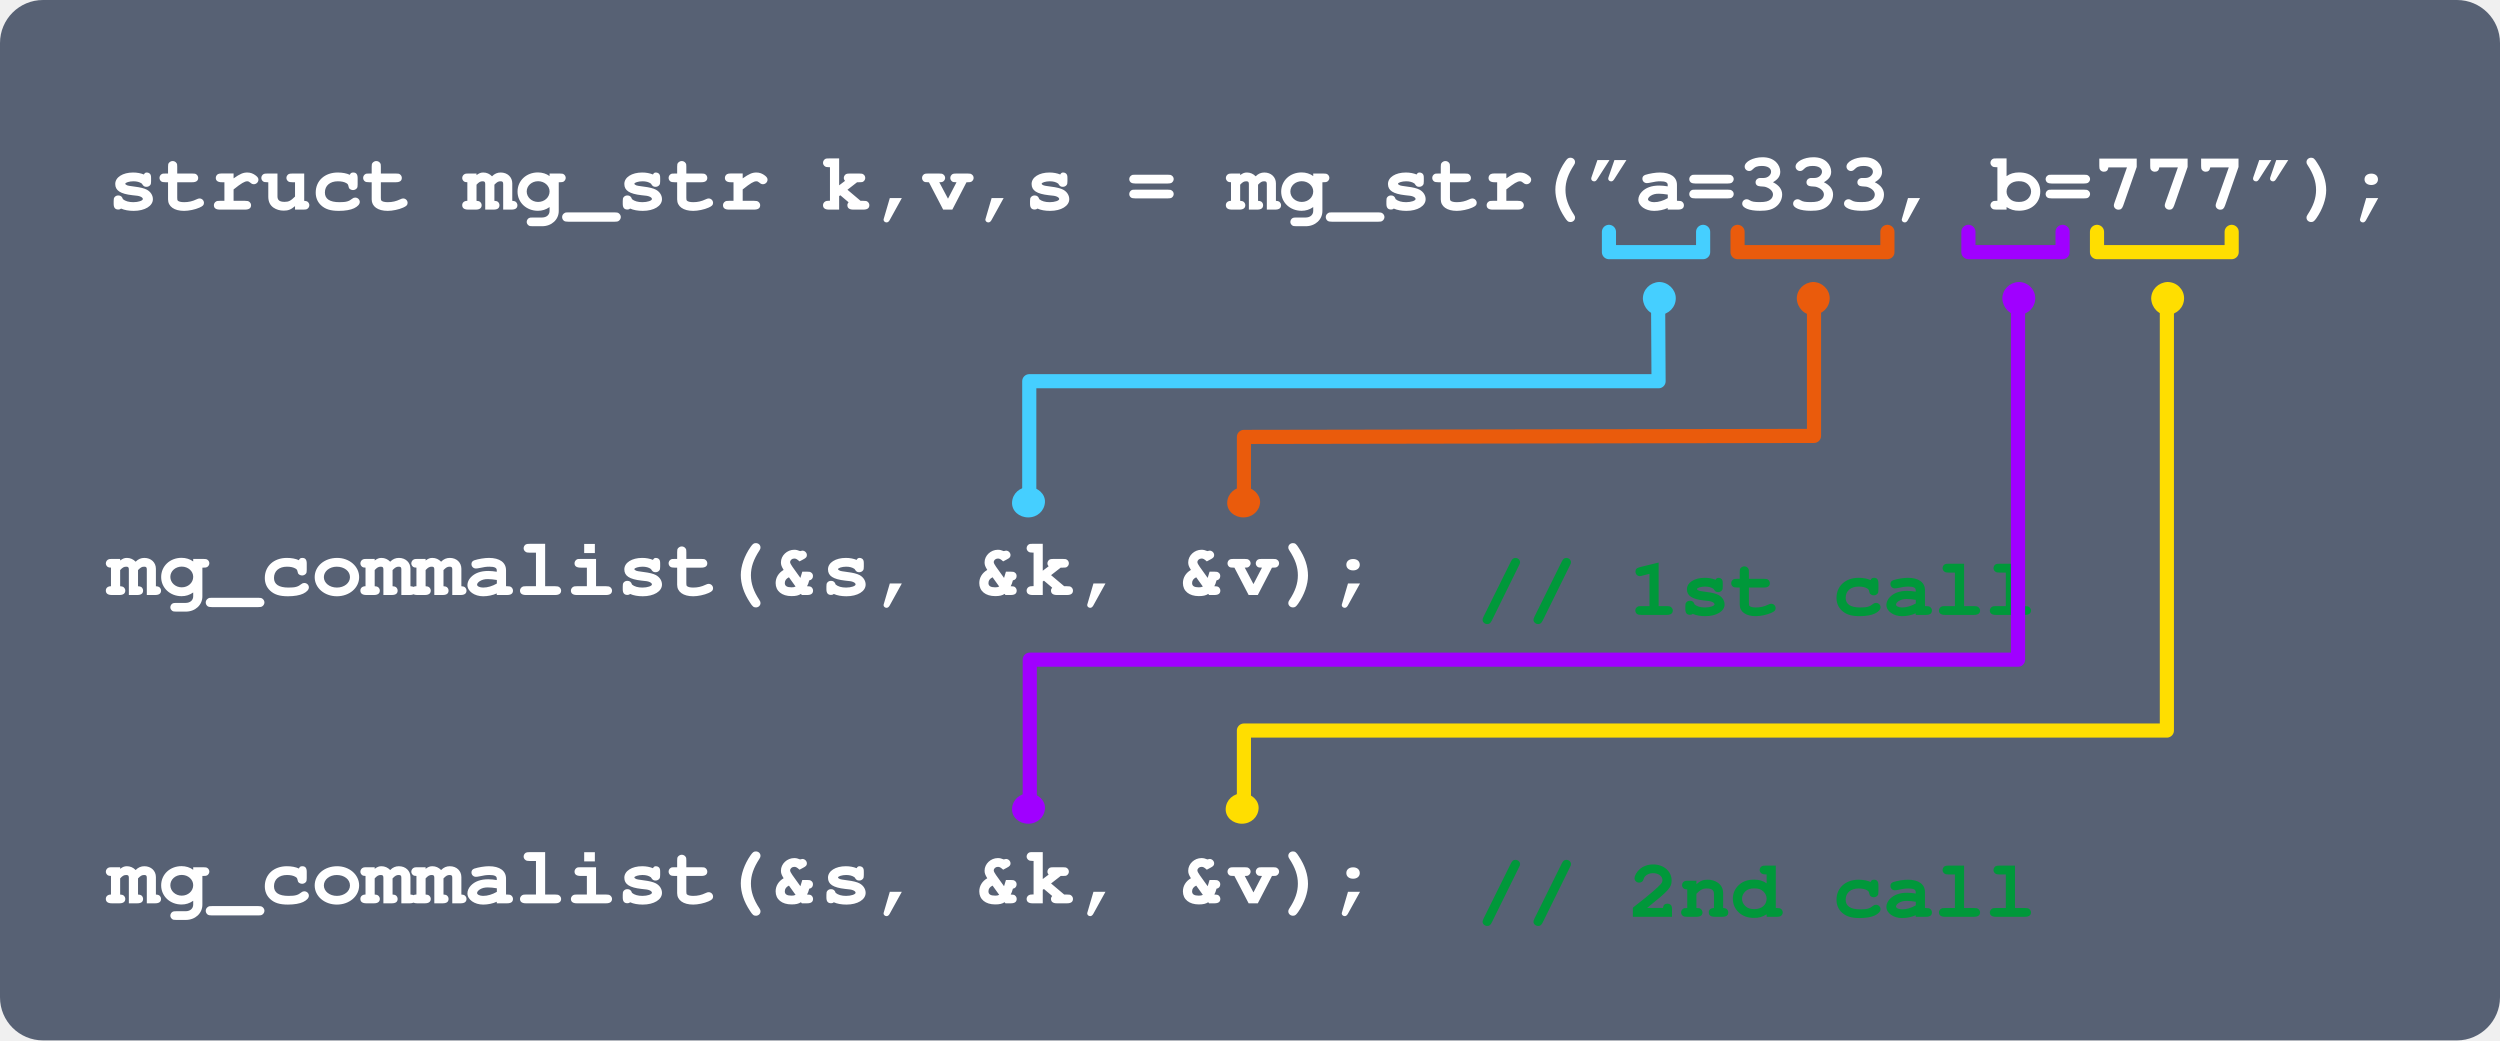
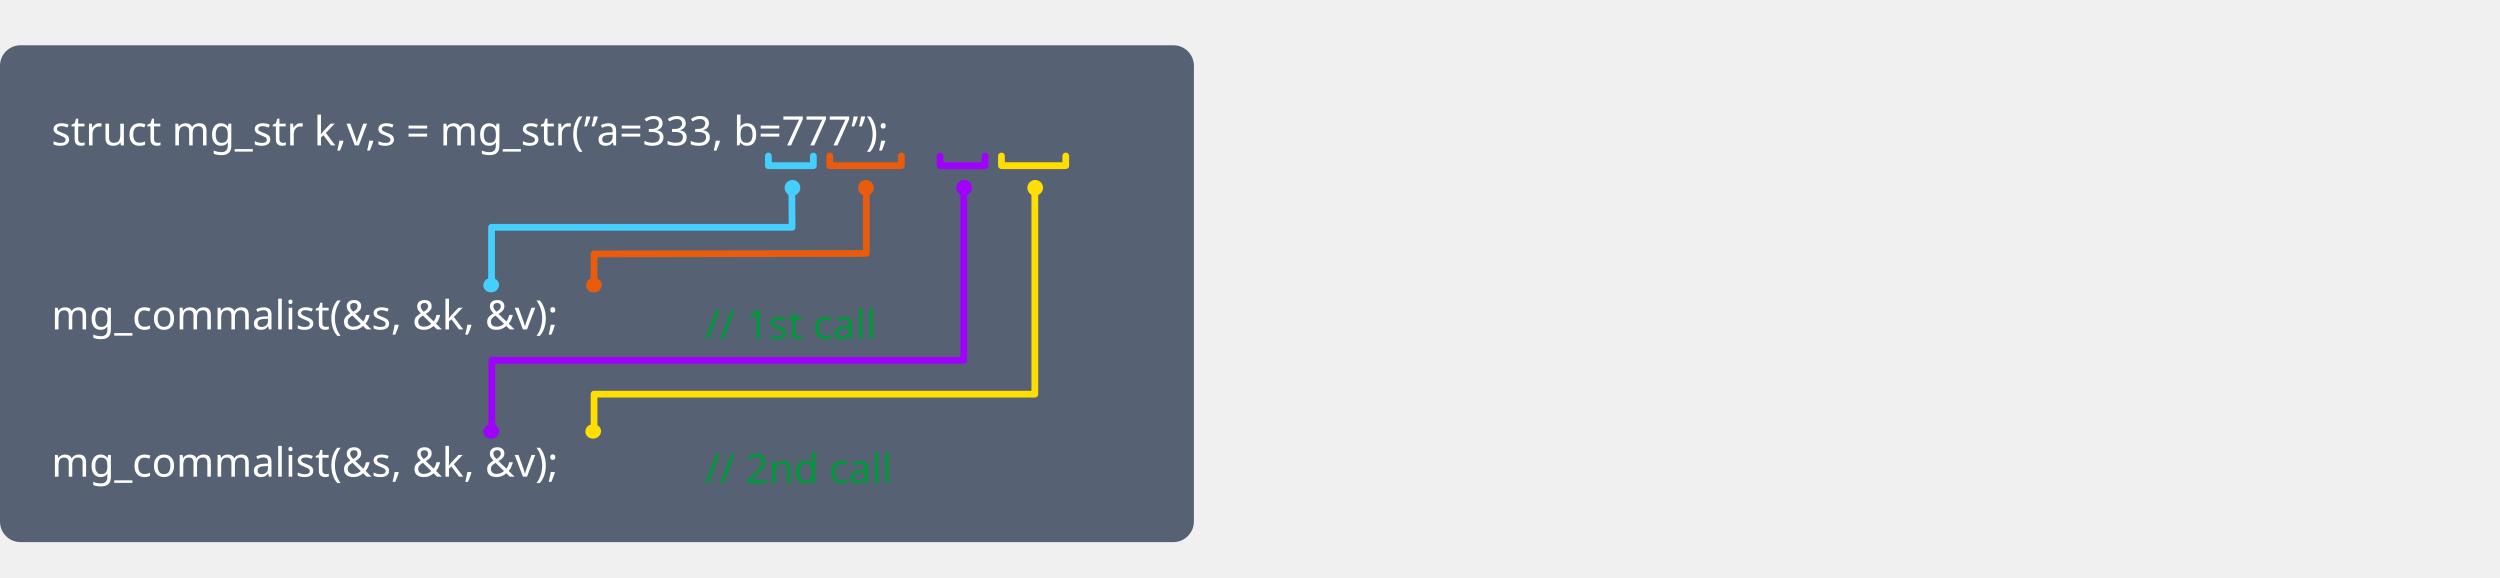
- <svg xmlns="http://www.w3.org/2000/svg" version="1.1" id="Layer_1" x="0px" y="0px" viewBox="0 0 493.8 205.5" style="enable-background:new 0 0 493.8 205.5;" xml:space="preserve">
+ <svg xmlns="http://www.w3.org/2000/svg" version="1.1" id="Layer_1" x="0px" y="0px" viewBox="0 0 1034 239" style="enable-background:new 0 0 1034 239;" xml:space="preserve">
  <style type="text/css">
	.st0{fill:#576174;}
	.st1{fill:#FFFFFF;}
- 	.st2{font-family:'Courier'; font-weight: bold; }
+ 	.st2{font-family:'Courier-Bold';}
	.st3{font-size:16.76px;}
	.st4{fill:#00983A;}
	.st5{fill:none;stroke:#45CFFF;stroke-width:2.793;stroke-linecap:round;stroke-linejoin:round;}
	.st6{fill:#45CFFF;}
	.st7{fill:none;stroke:#A000FF;stroke-width:2.793;stroke-linecap:round;stroke-linejoin:round;}
	.st8{fill:#A000FF;}
	.st9{fill:none;stroke:#FFDE00;stroke-width:2.793;stroke-linecap:round;stroke-linejoin:round;}
	.st10{fill:#FFDE00;}
	.st11{fill:none;stroke:#EA5B0C;stroke-width:2.793;stroke-linecap:round;stroke-linejoin:round;}
	.st12{fill:#EA5B0C;}
</style>
-   <path class="st0" d="M485.3,205.5H8.5c-4.7,0-8.5-3.8-8.5-8.5V8.5C0,3.8,3.8,0,8.5,0h476.8c4.7,0,8.5,3.8,8.5,8.5V197  C493.8,201.6,490,205.5,485.3,205.5z" />
  <g>
+     <path class="st0" d="M485.3,224.22H8.5c-4.7,0-8.5-3.8-8.5-8.5V27.22c0-4.7,3.8-8.5,8.5-8.5h476.8c4.7,0,8.5,3.8,8.5,8.5v188.5   C493.8,220.32,490,224.22,485.3,224.22z" />
    <g>
      <g>
-         <text transform="matrix(1 0 0 1 21.294 41.4023)" class="st1 st2 st3">struct mg_str k,v,s = mg_str(”a=333, b=777”);</text>
+         <g>
+           <text transform="matrix(1 0 0 1 21.294 60.1267)" class="st1 st2 st3">struct mg_str k,v,s = mg_str(”a=333, b=777”);</text>
+         </g>
+       </g>
+       <g>
+         <g>
+           <text transform="matrix(1 0 0 1 21.294 136.2499)" class="st1 st2 st3">mg_commalist(&amp;s, &amp;k, &amp;v); </text>
+         </g>
+       </g>
+       <g>
+         <g>
+           <text transform="matrix(1 0 0 1 21.294 197.1485)" class="st1 st2 st3">mg_commalist(&amp;s, &amp;k, &amp;v); </text>
+         </g>
+       </g>
+       <g>
+         <g>
+           <text transform="matrix(1 0 0 1 291.5096 140.18)" class="st4 st2 st3">// 1st call</text>
+           <text transform="matrix(1 0 0 1 291.5096 199.8101)" class="st4 st2 st3">// 2nd call</text>
+         </g>
      </g>
    </g>
    <g>
+       <polyline class="st5" points="336.4,64.52 336.4,68.52 317.8,68.52 317.8,64.52   " />
      <g>
-         <text transform="matrix(1 0 0 1 21.294 117.5255)" class="st1 st2 st3">mg_commalist(&amp;s, &amp;k, &amp;v); </text>
+         <path class="st5" d="M122.3,59.62" />
+         <g>
+           <polyline class="st5" points="327.5,76.82 327.6,94.02 203.3,94.02 203.3,116.12     " />
+           <path class="st6" d="M331,77.62c0,1.8-1.4,3.2-3.2,3.3c-1.8,0.1-3.2-1.4-3.3-3.2c0-1.8,1.4-3.2,3.2-3.3l0,0      C329.5,74.42,331,75.92,331,77.62z" />
+         </g>
      </g>
+       <path class="st6" d="M203.2,114.92c-1.8,0-3.2,1.3-3.3,3s1.4,3,3.2,3s3.2-1.3,3.3-3l0,0C206.5,116.32,205,114.92,203.2,114.92z" />
    </g>
    <g>
+       <polyline class="st7" points="407.4,64.52 407.4,68.52 388.8,68.52 388.8,64.52   " />
      <g>
-         <text transform="matrix(1 0 0 1 21.294 178.4241)" class="st1 st2 st3">mg_commalist(&amp;s, &amp;k, &amp;v); </text>
+         <path class="st5" d="M193.4,59.62" />
+         <g>
+           <polyline class="st7" points="398.6,76.82 398.6,149.02 203.4,149.02 203.4,177.12     " />
+           <path class="st8" d="M402,77.62c0,1.8-1.4,3.2-3.2,3.3c-1.8,0.1-3.2-1.4-3.3-3.2c0-1.8,1.4-3.2,3.2-3.3l0,0      C400.6,74.42,402,75.92,402,77.62z" />
+         </g>
      </g>
+       <path class="st8" d="M203.2,175.42c-1.8,0-3.2,1.3-3.3,3s1.4,3,3.2,3s3.2-1.3,3.3-3l0,0C206.5,176.82,205,175.42,203.2,175.42z" />
    </g>
    <g>
+       <polyline class="st9" points="440.8,64.52 440.8,68.52 414.2,68.52 414.2,64.52   " />
      <g>
-         <text transform="matrix(1 0 0 1 291.5096 121.4556)" class="st4 st2 st3">// 1st call</text>
-         <text transform="matrix(1 0 0 1 291.5096 181.0857)" class="st4 st2 st3">// 2nd call</text>
+         <path class="st5" d="M218.8,59.62" />
+         <g>
+           <polyline class="st9" points="428,76.82 428,163.02 245.7,163.02 245.7,176.12     " />
+           <path class="st10" d="M431.4,77.62c0,1.8-1.4,3.2-3.2,3.3c-1.8,0.1-3.2-1.4-3.3-3.2c0-1.8,1.4-3.2,3.2-3.3l0,0      C430,74.42,431.4,75.92,431.4,77.62z" />
+         </g>
      </g>
+       <path class="st10" d="M245.4,175.42c-1.8,0-3.2,1.3-3.3,3s1.4,3,3.2,3s3.2-1.3,3.3-3l0,0C248.7,176.82,247.2,175.42,245.4,175.42z    " />
+     </g>
+     <g>
+       <polyline class="st11" points="372.8,64.52 372.8,68.52 343.2,68.52 343.2,64.52   " />
+       <g>
+         <path class="st5" d="M164.7,59.62" />
+         <g>
+           <polyline class="st11" points="358.3,76.62 358.3,104.82 245.7,105.02 245.7,116.12     " />
+           <path class="st12" d="M361.4,77.62c0,1.8-1.4,3.2-3.2,3.3c-1.8,0.1-3.2-1.4-3.3-3.2c0-1.8,1.4-3.2,3.2-3.3l0,0      C359.9,74.42,361.4,75.92,361.4,77.62z" />
+         </g>
+       </g>
+       <path class="st12" d="M245.7,114.92c-1.8,0-3.2,1.3-3.3,3s1.4,3,3.2,3s3.2-1.3,3.3-3l0,0C248.9,116.32,247.4,114.92,245.7,114.92z    " />
    </g>
  </g>
-   <g>
-     <polyline class="st5" points="336.4,45.8 336.4,49.8 317.8,49.8 317.8,45.8  " />
-     <g>
-       <path class="st5" d="M122.3,40.9" />
-       <g>
-         <polyline class="st5" points="327.5,58.1 327.6,75.3 203.3,75.3 203.3,97.4    " />
-         <path class="st6" d="M331,58.9c0,1.8-1.4,3.2-3.2,3.3s-3.2-1.4-3.3-3.2c0-1.8,1.4-3.2,3.2-3.3c0,0,0,0,0,0     C329.5,55.7,331,57.2,331,58.9z" />
-       </g>
-     </g>
-     <path class="st6" d="M203.2,96.2c-1.8,0-3.2,1.3-3.3,3s1.4,3,3.2,3c1.8,0,3.2-1.3,3.3-3c0,0,0,0,0,0   C206.5,97.6,205,96.2,203.2,96.2z" />
-   </g>
-   <g>
-     <polyline class="st7" points="407.4,45.8 407.4,49.8 388.8,49.8 388.8,45.8  " />
-     <g>
-       <path class="st5" d="M193.4,40.9" />
-       <g>
-         <polyline class="st7" points="398.6,58.1 398.6,130.3 203.4,130.3 203.4,158.4    " />
-         <path class="st8" d="M402,58.9c0,1.8-1.4,3.2-3.2,3.3s-3.2-1.4-3.3-3.2c0-1.8,1.4-3.2,3.2-3.3c0,0,0,0,0,0     C400.6,55.7,402,57.2,402,58.9z" />
-       </g>
-     </g>
-     <path class="st8" d="M203.2,156.7c-1.8,0-3.2,1.3-3.3,3s1.4,3,3.2,3c1.8,0,3.2-1.3,3.3-3c0,0,0,0,0,0   C206.5,158.1,205,156.7,203.2,156.7z" />
-   </g>
-   <g>
-     <polyline class="st9" points="440.8,45.8 440.8,49.8 414.2,49.8 414.2,45.8  " />
-     <g>
-       <path class="st5" d="M218.8,40.9" />
-       <g>
-         <polyline class="st9" points="428,58.1 428,144.3 245.7,144.3 245.7,157.4    " />
-         <path class="st10" d="M431.4,58.9c0,1.8-1.4,3.2-3.2,3.3s-3.2-1.4-3.3-3.2c0-1.8,1.4-3.2,3.2-3.3c0,0,0,0,0,0     C430,55.7,431.4,57.2,431.4,58.9z" />
-       </g>
-     </g>
-     <path class="st10" d="M245.4,156.7c-1.8,0-3.2,1.3-3.3,3s1.4,3,3.2,3c1.8,0,3.2-1.3,3.3-3c0,0,0,0,0,0   C248.7,158.1,247.2,156.7,245.4,156.7z" />
-   </g>
-   <g>
-     <polyline class="st11" points="372.8,45.8 372.8,49.8 343.2,49.8 343.2,45.8  " />
-     <g>
-       <path class="st5" d="M164.7,40.9" />
-       <g>
-         <polyline class="st11" points="358.3,57.9 358.3,86.1 245.7,86.3 245.7,97.4    " />
-         <path class="st12" d="M361.4,58.9c0,1.8-1.4,3.2-3.2,3.3s-3.2-1.4-3.3-3.2c0-1.8,1.4-3.2,3.2-3.3c0,0,0,0,0,0     C359.9,55.7,361.4,57.2,361.4,58.9z" />
-       </g>
-     </g>
-     <path class="st12" d="M245.7,96.2c-1.8,0-3.2,1.3-3.3,3s1.4,3,3.2,3c1.8,0,3.2-1.3,3.3-3c0,0,0,0,0,0   C248.9,97.6,247.4,96.2,245.7,96.2z" />
-   </g>
</svg>
